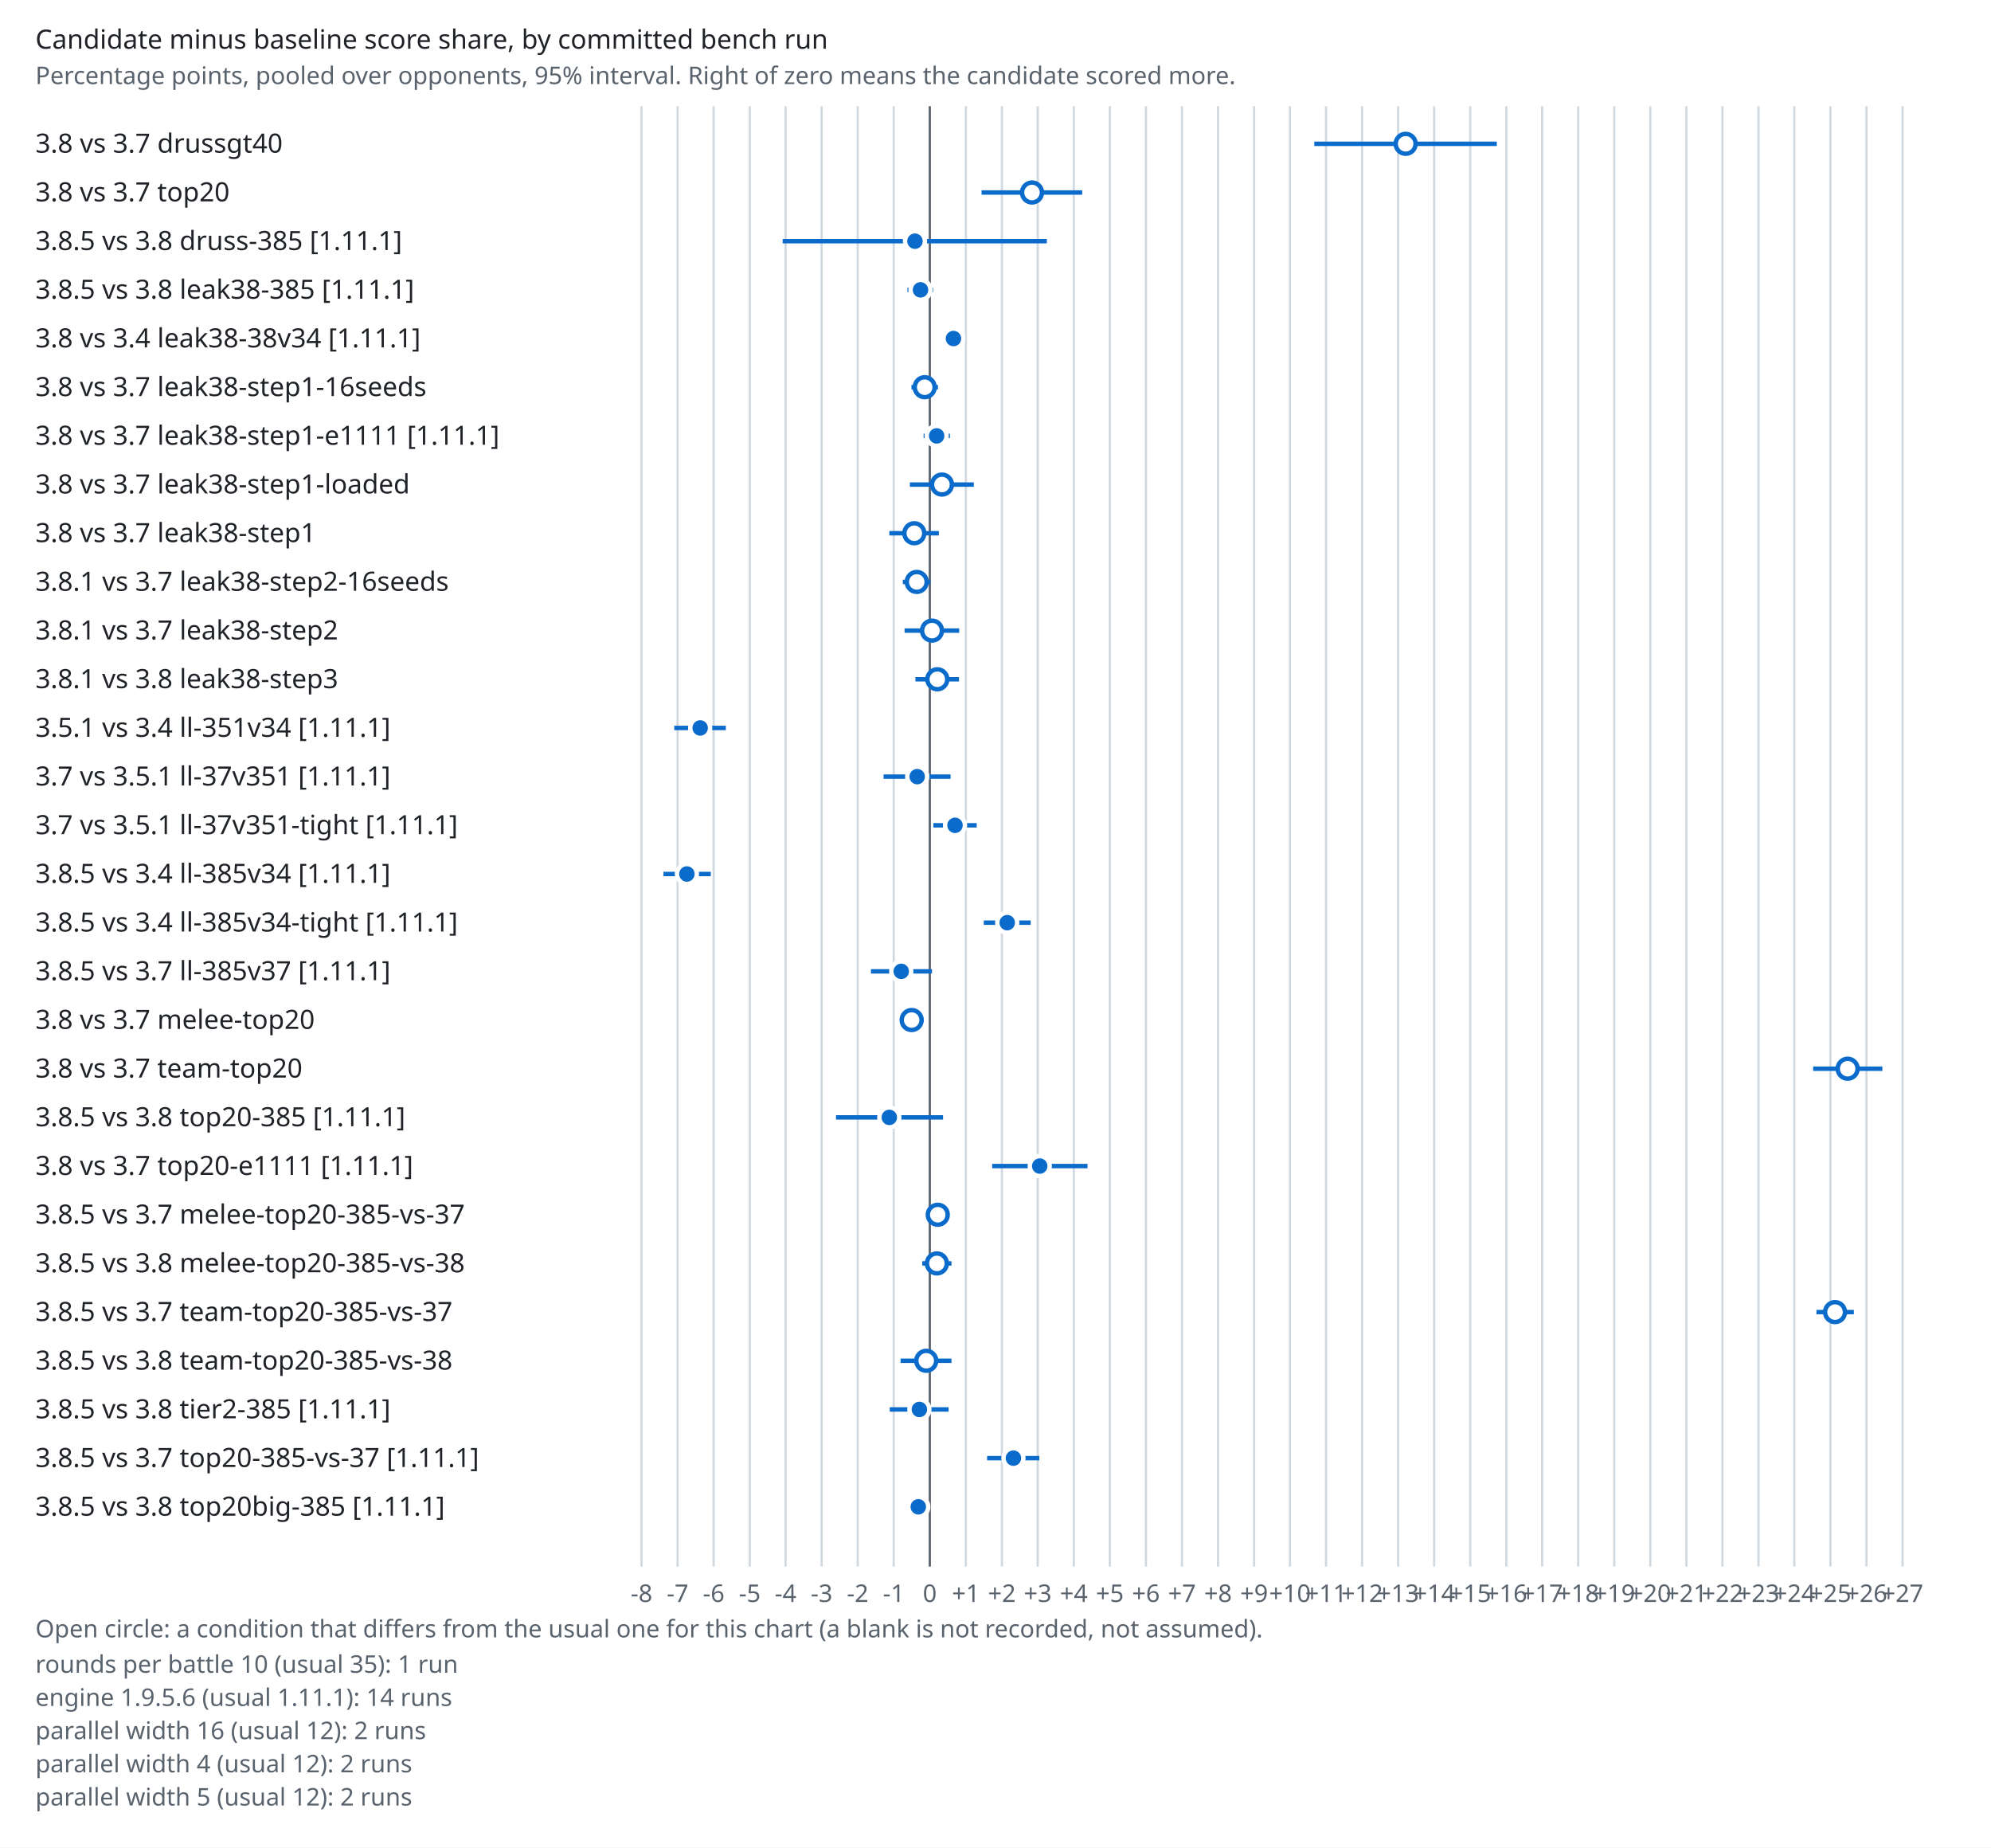
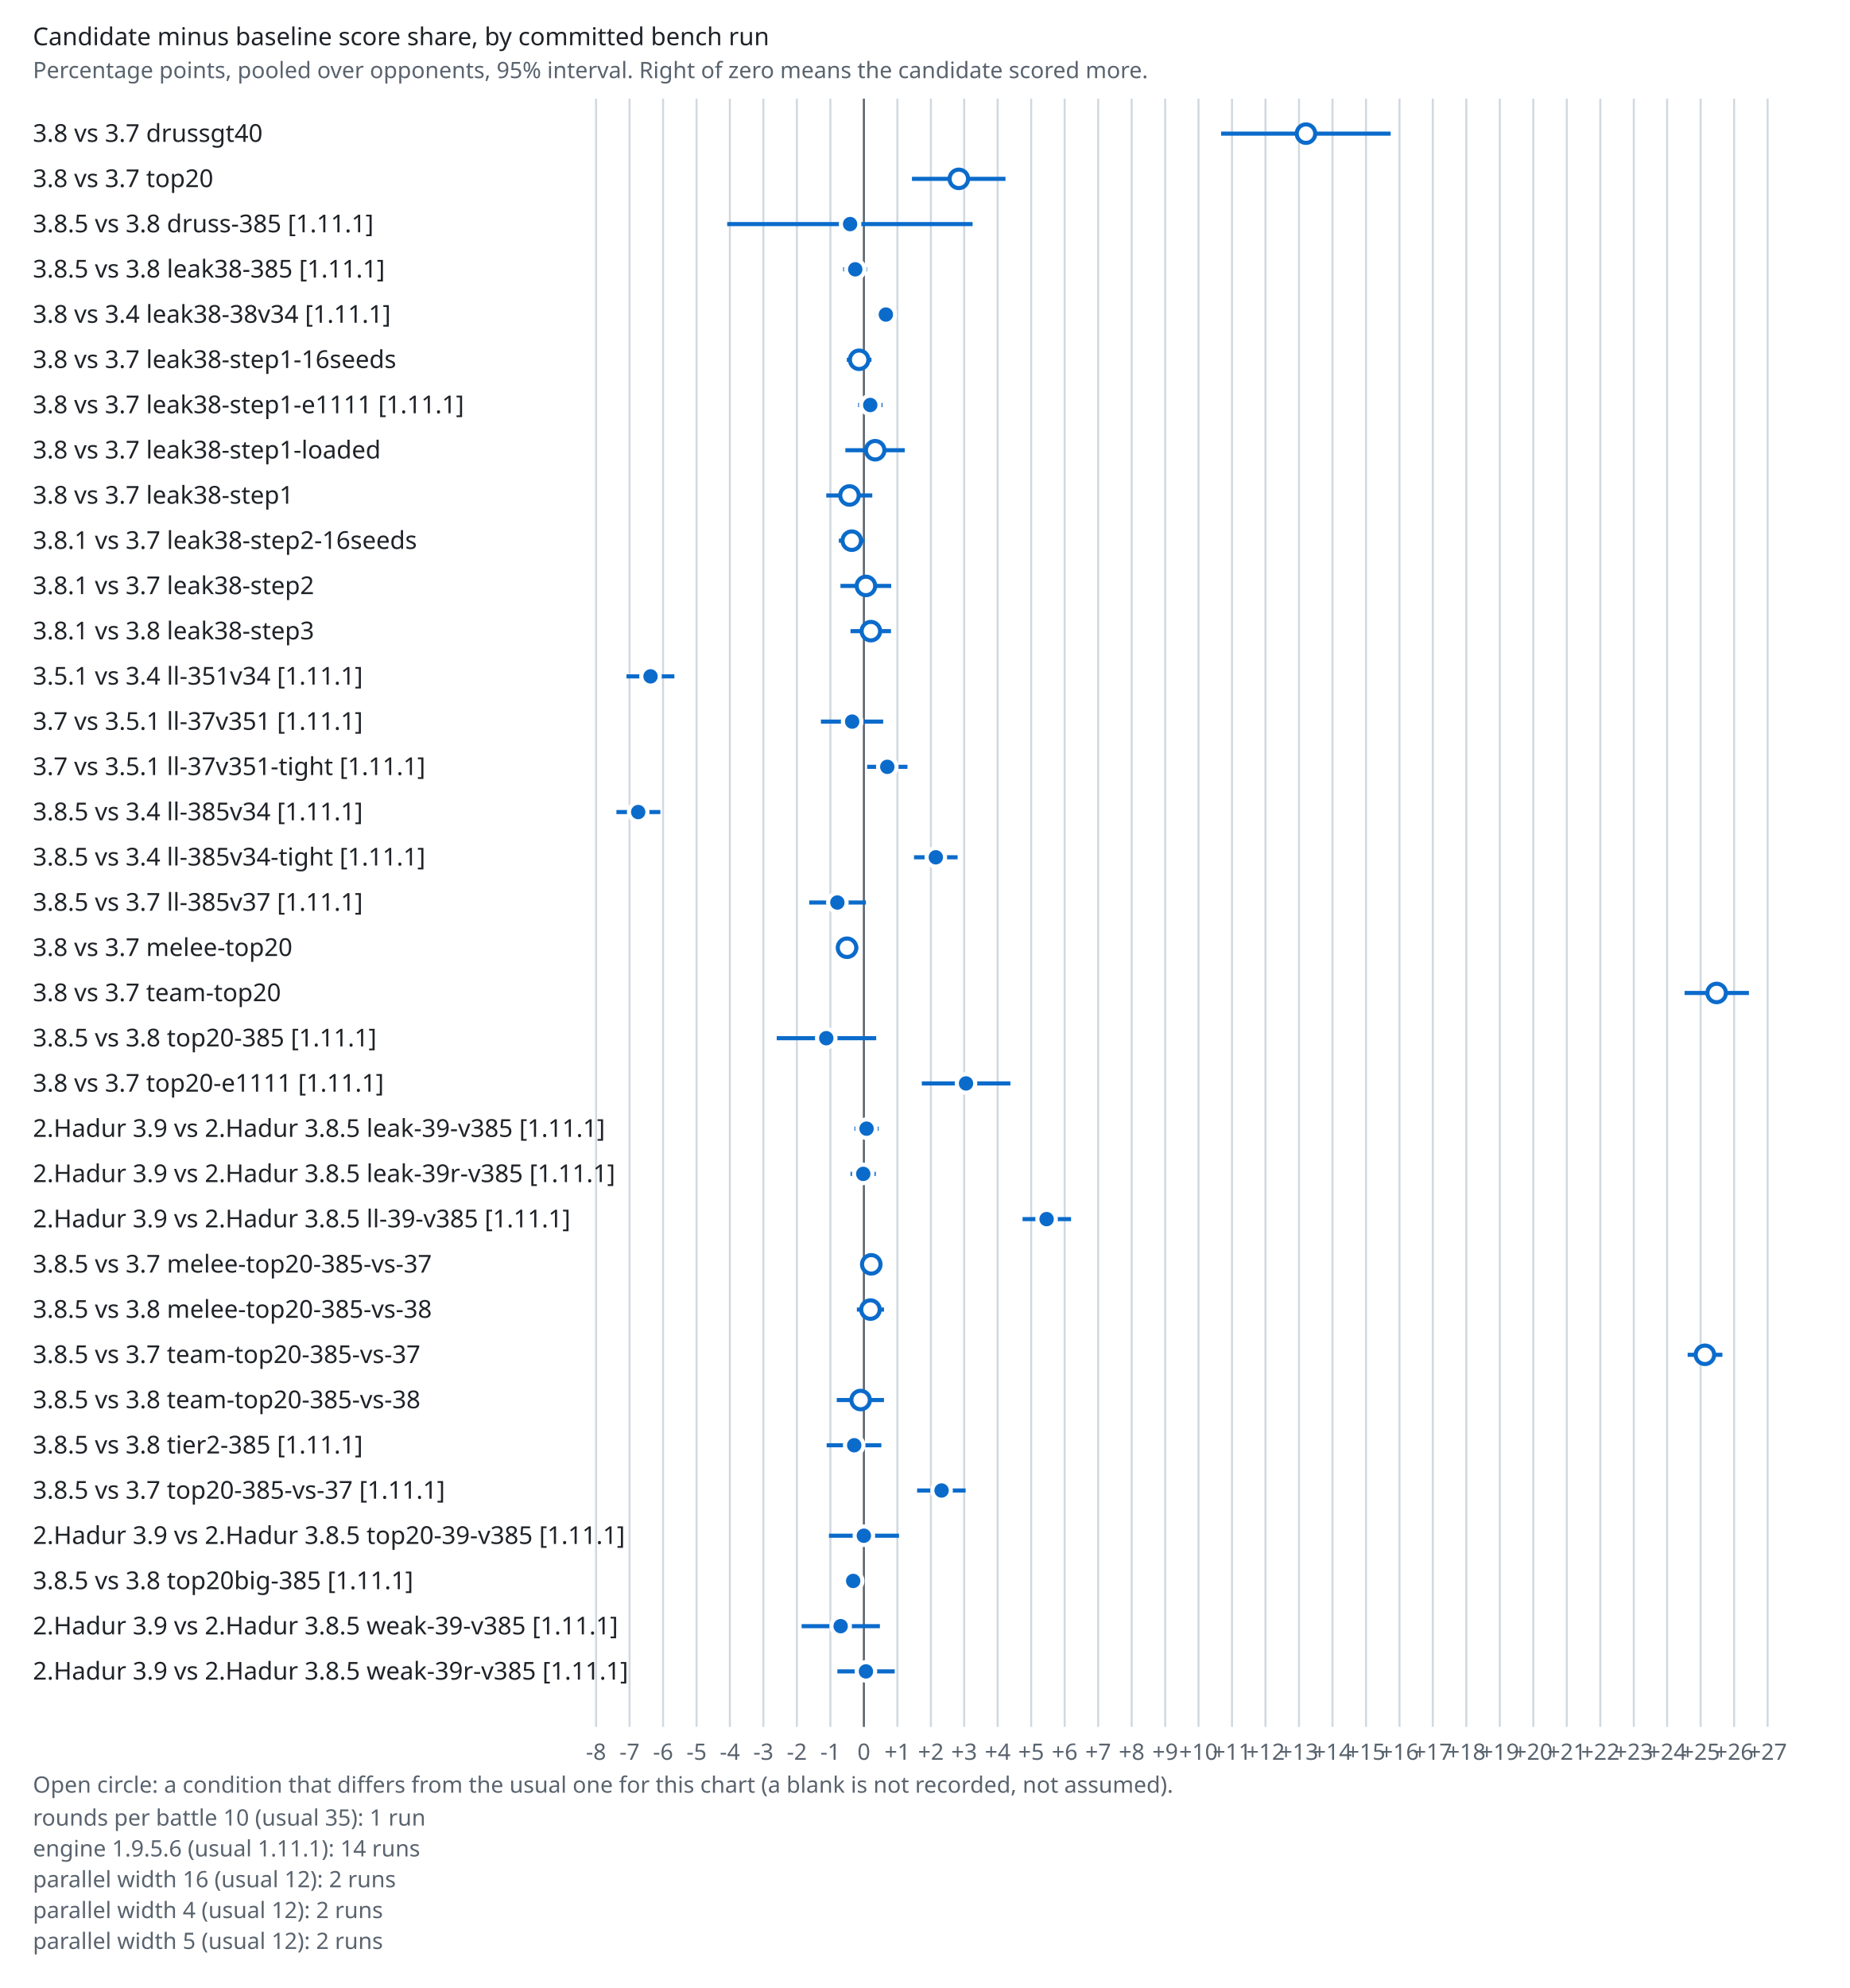
- <svg xmlns="http://www.w3.org/2000/svg" viewBox="0 0 900 835" width="900" height="835" role="img" aria-label="Candidate minus baseline score share by bench run">
+ <svg xmlns="http://www.w3.org/2000/svg" viewBox="0 0 900 967" width="900" height="967" role="img" aria-label="Candidate minus baseline score share by bench run">
  <style>.bg{fill:#fff}.t{fill:#1f2328;font:12px sans-serif}.m{fill:#59636e;font:11px sans-serif}.g{stroke:#d1d9e0}.z{stroke:#59636e}.ci{stroke:#0b6bcb;stroke-width:2}.pt{fill:#0b6bcb;stroke:#fff;stroke-width:2}.pt.open{fill:#fff;stroke:#0b6bcb}@media (prefers-color-scheme:dark){.bg{fill:#0d1117}.t{fill:#e6edf3}.m{fill:#9198a1}.g{stroke:#30363d}.z{stroke:#9198a1}.ci{stroke:#58a6ff}.pt{fill:#58a6ff;stroke:#0d1117}.pt.open{fill:#0d1117;stroke:#58a6ff}}</style>
-   <rect class="bg" width="900" height="835" />
+   <rect class="bg" width="900" height="967" />
  <text class="t" x="16" y="22" font-weight="bold">Candidate minus baseline score share, by committed bench run</text>
  <text class="m" x="16" y="38">Percentage points, pooled over opponents, 95% interval. Right of zero means the candidate scored more.</text>
-   <line class="g" x1="290.0" x2="290.0" y1="48" y2="708" />
-   <text class="m" x="290.0" y="724" text-anchor="middle">-8</text>
-   <line class="g" x1="306.3" x2="306.3" y1="48" y2="708" />
-   <text class="m" x="306.3" y="724" text-anchor="middle">-7</text>
-   <line class="g" x1="322.6" x2="322.6" y1="48" y2="708" />
-   <text class="m" x="322.6" y="724" text-anchor="middle">-6</text>
-   <line class="g" x1="338.9" x2="338.9" y1="48" y2="708" />
-   <text class="m" x="338.9" y="724" text-anchor="middle">-5</text>
-   <line class="g" x1="355.1" x2="355.1" y1="48" y2="708" />
-   <text class="m" x="355.1" y="724" text-anchor="middle">-4</text>
-   <line class="g" x1="371.4" x2="371.4" y1="48" y2="708" />
-   <text class="m" x="371.4" y="724" text-anchor="middle">-3</text>
-   <line class="g" x1="387.7" x2="387.7" y1="48" y2="708" />
-   <text class="m" x="387.7" y="724" text-anchor="middle">-2</text>
-   <line class="g" x1="404.0" x2="404.0" y1="48" y2="708" />
-   <text class="m" x="404.0" y="724" text-anchor="middle">-1</text>
-   <line class="z" x1="420.3" x2="420.3" y1="48" y2="708" />
-   <text class="m" x="420.3" y="724" text-anchor="middle">0</text>
-   <line class="g" x1="436.6" x2="436.6" y1="48" y2="708" />
-   <text class="m" x="436.6" y="724" text-anchor="middle">+1</text>
-   <line class="g" x1="452.9" x2="452.9" y1="48" y2="708" />
-   <text class="m" x="452.9" y="724" text-anchor="middle">+2</text>
-   <line class="g" x1="469.1" x2="469.1" y1="48" y2="708" />
-   <text class="m" x="469.1" y="724" text-anchor="middle">+3</text>
-   <line class="g" x1="485.4" x2="485.4" y1="48" y2="708" />
-   <text class="m" x="485.4" y="724" text-anchor="middle">+4</text>
-   <line class="g" x1="501.7" x2="501.7" y1="48" y2="708" />
-   <text class="m" x="501.7" y="724" text-anchor="middle">+5</text>
-   <line class="g" x1="518.0" x2="518.0" y1="48" y2="708" />
-   <text class="m" x="518.0" y="724" text-anchor="middle">+6</text>
-   <line class="g" x1="534.3" x2="534.3" y1="48" y2="708" />
-   <text class="m" x="534.3" y="724" text-anchor="middle">+7</text>
-   <line class="g" x1="550.6" x2="550.6" y1="48" y2="708" />
-   <text class="m" x="550.6" y="724" text-anchor="middle">+8</text>
-   <line class="g" x1="566.9" x2="566.9" y1="48" y2="708" />
-   <text class="m" x="566.9" y="724" text-anchor="middle">+9</text>
-   <line class="g" x1="583.1" x2="583.1" y1="48" y2="708" />
-   <text class="m" x="583.1" y="724" text-anchor="middle">+10</text>
-   <line class="g" x1="599.4" x2="599.4" y1="48" y2="708" />
-   <text class="m" x="599.4" y="724" text-anchor="middle">+11</text>
-   <line class="g" x1="615.7" x2="615.7" y1="48" y2="708" />
-   <text class="m" x="615.7" y="724" text-anchor="middle">+12</text>
-   <line class="g" x1="632.0" x2="632.0" y1="48" y2="708" />
-   <text class="m" x="632.0" y="724" text-anchor="middle">+13</text>
-   <line class="g" x1="648.3" x2="648.3" y1="48" y2="708" />
-   <text class="m" x="648.3" y="724" text-anchor="middle">+14</text>
-   <line class="g" x1="664.6" x2="664.6" y1="48" y2="708" />
-   <text class="m" x="664.6" y="724" text-anchor="middle">+15</text>
-   <line class="g" x1="680.9" x2="680.9" y1="48" y2="708" />
-   <text class="m" x="680.9" y="724" text-anchor="middle">+16</text>
-   <line class="g" x1="697.1" x2="697.1" y1="48" y2="708" />
-   <text class="m" x="697.1" y="724" text-anchor="middle">+17</text>
-   <line class="g" x1="713.4" x2="713.4" y1="48" y2="708" />
-   <text class="m" x="713.4" y="724" text-anchor="middle">+18</text>
-   <line class="g" x1="729.7" x2="729.7" y1="48" y2="708" />
-   <text class="m" x="729.7" y="724" text-anchor="middle">+19</text>
-   <line class="g" x1="746.0" x2="746.0" y1="48" y2="708" />
-   <text class="m" x="746.0" y="724" text-anchor="middle">+20</text>
-   <line class="g" x1="762.3" x2="762.3" y1="48" y2="708" />
-   <text class="m" x="762.3" y="724" text-anchor="middle">+21</text>
-   <line class="g" x1="778.6" x2="778.6" y1="48" y2="708" />
-   <text class="m" x="778.6" y="724" text-anchor="middle">+22</text>
-   <line class="g" x1="794.9" x2="794.9" y1="48" y2="708" />
-   <text class="m" x="794.9" y="724" text-anchor="middle">+23</text>
-   <line class="g" x1="811.1" x2="811.1" y1="48" y2="708" />
-   <text class="m" x="811.1" y="724" text-anchor="middle">+24</text>
-   <line class="g" x1="827.4" x2="827.4" y1="48" y2="708" />
-   <text class="m" x="827.4" y="724" text-anchor="middle">+25</text>
-   <line class="g" x1="843.7" x2="843.7" y1="48" y2="708" />
-   <text class="m" x="843.7" y="724" text-anchor="middle">+26</text>
-   <line class="g" x1="860.0" x2="860.0" y1="48" y2="708" />
-   <text class="m" x="860.0" y="724" text-anchor="middle">+27</text>
+   <line class="g" x1="290.0" x2="290.0" y1="48" y2="840" />
+   <text class="m" x="290.0" y="856" text-anchor="middle">-8</text>
+   <line class="g" x1="306.3" x2="306.3" y1="48" y2="840" />
+   <text class="m" x="306.3" y="856" text-anchor="middle">-7</text>
+   <line class="g" x1="322.6" x2="322.6" y1="48" y2="840" />
+   <text class="m" x="322.6" y="856" text-anchor="middle">-6</text>
+   <line class="g" x1="338.9" x2="338.9" y1="48" y2="840" />
+   <text class="m" x="338.9" y="856" text-anchor="middle">-5</text>
+   <line class="g" x1="355.1" x2="355.1" y1="48" y2="840" />
+   <text class="m" x="355.1" y="856" text-anchor="middle">-4</text>
+   <line class="g" x1="371.4" x2="371.4" y1="48" y2="840" />
+   <text class="m" x="371.4" y="856" text-anchor="middle">-3</text>
+   <line class="g" x1="387.7" x2="387.7" y1="48" y2="840" />
+   <text class="m" x="387.7" y="856" text-anchor="middle">-2</text>
+   <line class="g" x1="404.0" x2="404.0" y1="48" y2="840" />
+   <text class="m" x="404.0" y="856" text-anchor="middle">-1</text>
+   <line class="z" x1="420.3" x2="420.3" y1="48" y2="840" />
+   <text class="m" x="420.3" y="856" text-anchor="middle">0</text>
+   <line class="g" x1="436.6" x2="436.6" y1="48" y2="840" />
+   <text class="m" x="436.6" y="856" text-anchor="middle">+1</text>
+   <line class="g" x1="452.9" x2="452.9" y1="48" y2="840" />
+   <text class="m" x="452.9" y="856" text-anchor="middle">+2</text>
+   <line class="g" x1="469.1" x2="469.1" y1="48" y2="840" />
+   <text class="m" x="469.1" y="856" text-anchor="middle">+3</text>
+   <line class="g" x1="485.4" x2="485.4" y1="48" y2="840" />
+   <text class="m" x="485.4" y="856" text-anchor="middle">+4</text>
+   <line class="g" x1="501.7" x2="501.7" y1="48" y2="840" />
+   <text class="m" x="501.7" y="856" text-anchor="middle">+5</text>
+   <line class="g" x1="518.0" x2="518.0" y1="48" y2="840" />
+   <text class="m" x="518.0" y="856" text-anchor="middle">+6</text>
+   <line class="g" x1="534.3" x2="534.3" y1="48" y2="840" />
+   <text class="m" x="534.3" y="856" text-anchor="middle">+7</text>
+   <line class="g" x1="550.6" x2="550.6" y1="48" y2="840" />
+   <text class="m" x="550.6" y="856" text-anchor="middle">+8</text>
+   <line class="g" x1="566.9" x2="566.9" y1="48" y2="840" />
+   <text class="m" x="566.9" y="856" text-anchor="middle">+9</text>
+   <line class="g" x1="583.1" x2="583.1" y1="48" y2="840" />
+   <text class="m" x="583.1" y="856" text-anchor="middle">+10</text>
+   <line class="g" x1="599.4" x2="599.4" y1="48" y2="840" />
+   <text class="m" x="599.4" y="856" text-anchor="middle">+11</text>
+   <line class="g" x1="615.7" x2="615.7" y1="48" y2="840" />
+   <text class="m" x="615.7" y="856" text-anchor="middle">+12</text>
+   <line class="g" x1="632.0" x2="632.0" y1="48" y2="840" />
+   <text class="m" x="632.0" y="856" text-anchor="middle">+13</text>
+   <line class="g" x1="648.3" x2="648.3" y1="48" y2="840" />
+   <text class="m" x="648.3" y="856" text-anchor="middle">+14</text>
+   <line class="g" x1="664.6" x2="664.6" y1="48" y2="840" />
+   <text class="m" x="664.6" y="856" text-anchor="middle">+15</text>
+   <line class="g" x1="680.9" x2="680.9" y1="48" y2="840" />
+   <text class="m" x="680.9" y="856" text-anchor="middle">+16</text>
+   <line class="g" x1="697.1" x2="697.1" y1="48" y2="840" />
+   <text class="m" x="697.1" y="856" text-anchor="middle">+17</text>
+   <line class="g" x1="713.4" x2="713.4" y1="48" y2="840" />
+   <text class="m" x="713.4" y="856" text-anchor="middle">+18</text>
+   <line class="g" x1="729.7" x2="729.7" y1="48" y2="840" />
+   <text class="m" x="729.7" y="856" text-anchor="middle">+19</text>
+   <line class="g" x1="746.0" x2="746.0" y1="48" y2="840" />
+   <text class="m" x="746.0" y="856" text-anchor="middle">+20</text>
+   <line class="g" x1="762.3" x2="762.3" y1="48" y2="840" />
+   <text class="m" x="762.3" y="856" text-anchor="middle">+21</text>
+   <line class="g" x1="778.6" x2="778.6" y1="48" y2="840" />
+   <text class="m" x="778.6" y="856" text-anchor="middle">+22</text>
+   <line class="g" x1="794.9" x2="794.9" y1="48" y2="840" />
+   <text class="m" x="794.9" y="856" text-anchor="middle">+23</text>
+   <line class="g" x1="811.1" x2="811.1" y1="48" y2="840" />
+   <text class="m" x="811.1" y="856" text-anchor="middle">+24</text>
+   <line class="g" x1="827.4" x2="827.4" y1="48" y2="840" />
+   <text class="m" x="827.4" y="856" text-anchor="middle">+25</text>
+   <line class="g" x1="843.7" x2="843.7" y1="48" y2="840" />
+   <text class="m" x="843.7" y="856" text-anchor="middle">+26</text>
+   <line class="g" x1="860.0" x2="860.0" y1="48" y2="840" />
+   <text class="m" x="860.0" y="856" text-anchor="middle">+27</text>
  <text class="t" x="16" y="69.0">3.8 vs 3.7  drussgt40</text>
  <line class="ci" x1="594.1" x2="676.6" y1="65.0" y2="65.0" />
  <circle class="pt open" cx="635.4" cy="65.0" r="4.5" />
  <text class="t" x="16" y="91.0">3.8 vs 3.7  top20</text>
  <line class="ci" x1="443.7" x2="489.2" y1="87.0" y2="87.0" />
  <circle class="pt open" cx="466.5" cy="87.0" r="4.5" />
  <text class="t" x="16" y="113.0">3.8.5 vs 3.8  druss-385 [1.11.1]</text>
  <line class="ci" x1="353.8" x2="473.2" y1="109.0" y2="109.0" />
  <circle class="pt" cx="413.6" cy="109.0" r="4.5" />
  <text class="t" x="16" y="135.0">3.8.5 vs 3.8  leak38-385 [1.11.1]</text>
  <line class="ci" x1="410.2" x2="421.8" y1="131.0" y2="131.0" />
  <circle class="pt" cx="416.1" cy="131.0" r="4.5" />
  <text class="t" x="16" y="157.0">3.8 vs 3.4  leak38-38v34 [1.11.1]</text>
  <line class="ci" x1="425.7" x2="436.4" y1="153.0" y2="153.0" />
  <circle class="pt" cx="431.0" cy="153.0" r="4.5" />
  <text class="t" x="16" y="179.0">3.8 vs 3.7  leak38-step1-16seeds</text>
  <line class="ci" x1="412.0" x2="424.0" y1="175.0" y2="175.0" />
  <circle class="pt open" cx="418.0" cy="175.0" r="4.5" />
  <text class="t" x="16" y="201.0">3.8 vs 3.7  leak38-step1-e1111 [1.11.1]</text>
  <line class="ci" x1="417.5" x2="429.4" y1="197.0" y2="197.0" />
  <circle class="pt" cx="423.4" cy="197.0" r="4.5" />
  <text class="t" x="16" y="223.0">3.8 vs 3.7  leak38-step1-loaded</text>
  <line class="ci" x1="411.3" x2="440.2" y1="219.0" y2="219.0" />
  <circle class="pt open" cx="425.8" cy="219.0" r="4.5" />
  <text class="t" x="16" y="245.0">3.8 vs 3.7  leak38-step1</text>
  <line class="ci" x1="402.0" x2="424.4" y1="241.0" y2="241.0" />
  <circle class="pt open" cx="413.3" cy="241.0" r="4.5" />
  <text class="t" x="16" y="267.0">3.8.1 vs 3.7  leak38-step2-16seeds</text>
  <line class="ci" x1="408.1" x2="420.6" y1="263.0" y2="263.0" />
  <circle class="pt open" cx="414.4" cy="263.0" r="4.5" />
  <text class="t" x="16" y="289.0">3.8.1 vs 3.7  leak38-step2</text>
  <line class="ci" x1="408.9" x2="433.6" y1="285.0" y2="285.0" />
  <circle class="pt open" cx="421.3" cy="285.0" r="4.5" />
  <text class="t" x="16" y="311.0">3.8.1 vs 3.8  leak38-step3</text>
  <line class="ci" x1="413.8" x2="433.5" y1="307.0" y2="307.0" />
  <circle class="pt open" cx="423.7" cy="307.0" r="4.5" />
  <text class="t" x="16" y="333.0">3.5.1 vs 3.4  ll-351v34 [1.11.1]</text>
  <line class="ci" x1="304.8" x2="328.1" y1="329.0" y2="329.0" />
  <circle class="pt" cx="316.5" cy="329.0" r="4.5" />
  <text class="t" x="16" y="355.0">3.7 vs 3.5.1  ll-37v351 [1.11.1]</text>
  <line class="ci" x1="399.4" x2="429.7" y1="351.0" y2="351.0" />
  <circle class="pt" cx="414.6" cy="351.0" r="4.5" />
  <text class="t" x="16" y="377.0">3.7 vs 3.5.1  ll-37v351-tight [1.11.1]</text>
  <line class="ci" x1="421.9" x2="441.5" y1="373.0" y2="373.0" />
  <circle class="pt" cx="431.7" cy="373.0" r="4.5" />
  <text class="t" x="16" y="399.0">3.8.5 vs 3.4  ll-385v34 [1.11.1]</text>
  <line class="ci" x1="299.9" x2="321.3" y1="395.0" y2="395.0" />
  <circle class="pt" cx="310.5" cy="395.0" r="4.5" />
  <text class="t" x="16" y="421.0">3.8.5 vs 3.4  ll-385v34-tight [1.11.1]</text>
  <line class="ci" x1="444.7" x2="465.9" y1="417.0" y2="417.0" />
  <circle class="pt" cx="455.3" cy="417.0" r="4.5" />
  <text class="t" x="16" y="443.0">3.8.5 vs 3.7  ll-385v37 [1.11.1]</text>
  <line class="ci" x1="393.7" x2="421.3" y1="439.0" y2="439.0" />
  <circle class="pt" cx="407.4" cy="439.0" r="4.5" />
  <text class="t" x="16" y="465.0">3.8 vs 3.7  melee-top20</text>
  <line class="ci" x1="406.9" x2="417.5" y1="461.0" y2="461.0" />
  <circle class="pt open" cx="412.1" cy="461.0" r="4.5" />
  <text class="t" x="16" y="487.0">3.8 vs 3.7  team-top20</text>
  <line class="ci" x1="819.6" x2="850.9" y1="483.0" y2="483.0" />
  <circle class="pt open" cx="835.2" cy="483.0" r="4.5" />
  <text class="t" x="16" y="509.0">3.8.5 vs 3.8  top20-385 [1.11.1]</text>
  <line class="ci" x1="377.9" x2="426.3" y1="505.0" y2="505.0" />
  <circle class="pt" cx="402.0" cy="505.0" r="4.5" />
  <text class="t" x="16" y="531.0">3.8 vs 3.7  top20-e1111 [1.11.1]</text>
  <line class="ci" x1="448.5" x2="491.6" y1="527.0" y2="527.0" />
  <circle class="pt" cx="470.0" cy="527.0" r="4.5" />
-   <text class="t" x="16" y="553.0">3.8.5 vs 3.7  melee-top20-385-vs-37</text>
-   <line class="ci" x1="419.0" x2="428.8" y1="549.0" y2="549.0" />
-   <circle class="pt open" cx="423.9" cy="549.0" r="4.5" />
-   <text class="t" x="16" y="575.0">3.8.5 vs 3.8  melee-top20-385-vs-38</text>
-   <line class="ci" x1="416.9" x2="430.1" y1="571.0" y2="571.0" />
-   <circle class="pt open" cx="423.5" cy="571.0" r="4.5" />
-   <text class="t" x="16" y="597.0">3.8.5 vs 3.7  team-top20-385-vs-37</text>
-   <line class="ci" x1="821.1" x2="838.0" y1="593.0" y2="593.0" />
-   <circle class="pt open" cx="829.5" cy="593.0" r="4.5" />
-   <text class="t" x="16" y="619.0">3.8.5 vs 3.8  team-top20-385-vs-38</text>
-   <line class="ci" x1="407.1" x2="430.1" y1="615.0" y2="615.0" />
-   <circle class="pt open" cx="418.7" cy="615.0" r="4.5" />
-   <text class="t" x="16" y="641.0">3.8.5 vs 3.8  tier2-385 [1.11.1]</text>
-   <line class="ci" x1="402.2" x2="428.8" y1="637.0" y2="637.0" />
-   <circle class="pt" cx="415.6" cy="637.0" r="4.5" />
-   <text class="t" x="16" y="663.0">3.8.5 vs 3.7  top20-385-vs-37 [1.11.1]</text>
-   <line class="ci" x1="446.2" x2="469.8" y1="659.0" y2="659.0" />
-   <circle class="pt" cx="458.1" cy="659.0" r="4.5" />
-   <text class="t" x="16" y="685.0">3.8.5 vs 3.8  top20big-385 [1.11.1]</text>
-   <line class="ci" x1="410.0" x2="420.1" y1="681.0" y2="681.0" />
-   <circle class="pt" cx="415.1" cy="681.0" r="4.5" />
-   <text class="m" x="16" y="740">Open circle: a condition that differs from the usual one for this chart (a blank is not recorded, not assumed).</text>
-   <text class="m" x="16" y="756">rounds per battle 10 (usual 35): 1 run</text>
-   <text class="m" x="16" y="771">engine 1.9.5.6 (usual 1.11.1): 14 runs</text>
-   <text class="m" x="16" y="786">parallel width 16 (usual 12): 2 runs</text>
-   <text class="m" x="16" y="801">parallel width 4 (usual 12): 2 runs</text>
-   <text class="m" x="16" y="816">parallel width 5 (usual 12): 2 runs</text>
+   <text class="t" x="16" y="553.0">2.Hadur 3.9 vs 2.Hadur 3.8.5  leak-39-v385 [1.11.1]</text>
+   <line class="ci" x1="415.7" x2="427.5" y1="549.0" y2="549.0" />
+   <circle class="pt" cx="421.6" cy="549.0" r="4.5" />
+   <text class="t" x="16" y="575.0">2.Hadur 3.9 vs 2.Hadur 3.8.5  leak-39r-v385 [1.11.1]</text>
+   <line class="ci" x1="413.8" x2="426.1" y1="571.0" y2="571.0" />
+   <circle class="pt" cx="420.0" cy="571.0" r="4.5" />
+   <text class="t" x="16" y="597.0">2.Hadur 3.9 vs 2.Hadur 3.8.5  ll-39-v385 [1.11.1]</text>
+   <line class="ci" x1="497.5" x2="521.1" y1="593.0" y2="593.0" />
+   <circle class="pt" cx="509.2" cy="593.0" r="4.5" />
+   <text class="t" x="16" y="619.0">3.8.5 vs 3.7  melee-top20-385-vs-37</text>
+   <line class="ci" x1="419.0" x2="428.8" y1="615.0" y2="615.0" />
+   <circle class="pt open" cx="423.9" cy="615.0" r="4.5" />
+   <text class="t" x="16" y="641.0">3.8.5 vs 3.8  melee-top20-385-vs-38</text>
+   <line class="ci" x1="416.9" x2="430.1" y1="637.0" y2="637.0" />
+   <circle class="pt open" cx="423.5" cy="637.0" r="4.5" />
+   <text class="t" x="16" y="663.0">3.8.5 vs 3.7  team-top20-385-vs-37</text>
+   <line class="ci" x1="821.1" x2="838.0" y1="659.0" y2="659.0" />
+   <circle class="pt open" cx="829.5" cy="659.0" r="4.5" />
+   <text class="t" x="16" y="685.0">3.8.5 vs 3.8  team-top20-385-vs-38</text>
+   <line class="ci" x1="407.1" x2="430.1" y1="681.0" y2="681.0" />
+   <circle class="pt open" cx="418.7" cy="681.0" r="4.5" />
+   <text class="t" x="16" y="707.0">3.8.5 vs 3.8  tier2-385 [1.11.1]</text>
+   <line class="ci" x1="402.2" x2="428.8" y1="703.0" y2="703.0" />
+   <circle class="pt" cx="415.6" cy="703.0" r="4.5" />
+   <text class="t" x="16" y="729.0">3.8.5 vs 3.7  top20-385-vs-37 [1.11.1]</text>
+   <line class="ci" x1="446.2" x2="469.8" y1="725.0" y2="725.0" />
+   <circle class="pt" cx="458.1" cy="725.0" r="4.5" />
+   <text class="t" x="16" y="751.0">2.Hadur 3.9 vs 2.Hadur 3.8.5  top20-39-v385 [1.11.1]</text>
+   <line class="ci" x1="403.3" x2="437.4" y1="747.0" y2="747.0" />
+   <circle class="pt" cx="420.3" cy="747.0" r="4.5" />
+   <text class="t" x="16" y="773.0">3.8.5 vs 3.8  top20big-385 [1.11.1]</text>
+   <line class="ci" x1="410.0" x2="420.1" y1="769.0" y2="769.0" />
+   <circle class="pt" cx="415.1" cy="769.0" r="4.5" />
+   <text class="t" x="16" y="795.0">2.Hadur 3.9 vs 2.Hadur 3.8.5  weak-39-v385 [1.11.1]</text>
+   <line class="ci" x1="390.0" x2="428.1" y1="791.0" y2="791.0" />
+   <circle class="pt" cx="409.0" cy="791.0" r="4.5" />
+   <text class="t" x="16" y="817.0">2.Hadur 3.9 vs 2.Hadur 3.8.5  weak-39r-v385 [1.11.1]</text>
+   <line class="ci" x1="407.4" x2="435.3" y1="813.0" y2="813.0" />
+   <circle class="pt" cx="421.3" cy="813.0" r="4.5" />
+   <text class="m" x="16" y="872">Open circle: a condition that differs from the usual one for this chart (a blank is not recorded, not assumed).</text>
+   <text class="m" x="16" y="888">rounds per battle 10 (usual 35): 1 run</text>
+   <text class="m" x="16" y="903">engine 1.9.5.6 (usual 1.11.1): 14 runs</text>
+   <text class="m" x="16" y="918">parallel width 16 (usual 12): 2 runs</text>
+   <text class="m" x="16" y="933">parallel width 4 (usual 12): 2 runs</text>
+   <text class="m" x="16" y="948">parallel width 5 (usual 12): 2 runs</text>
</svg>
